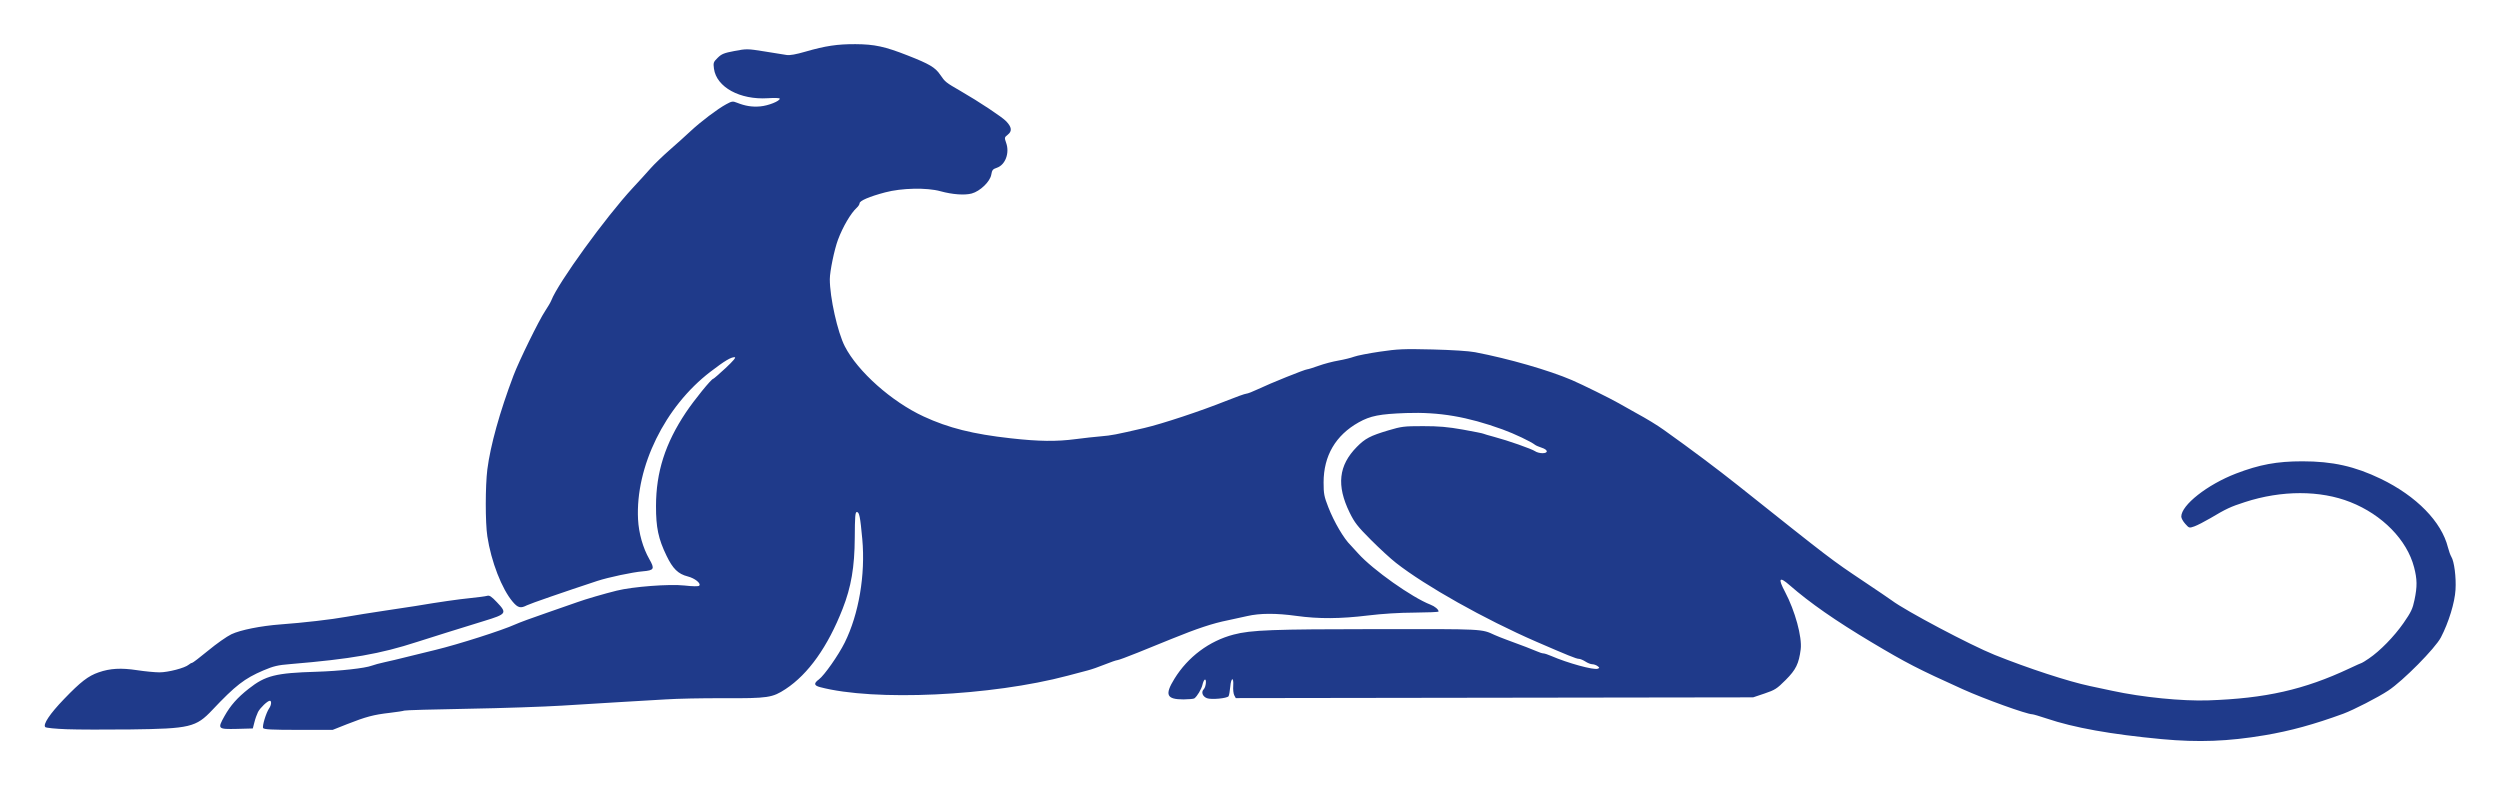
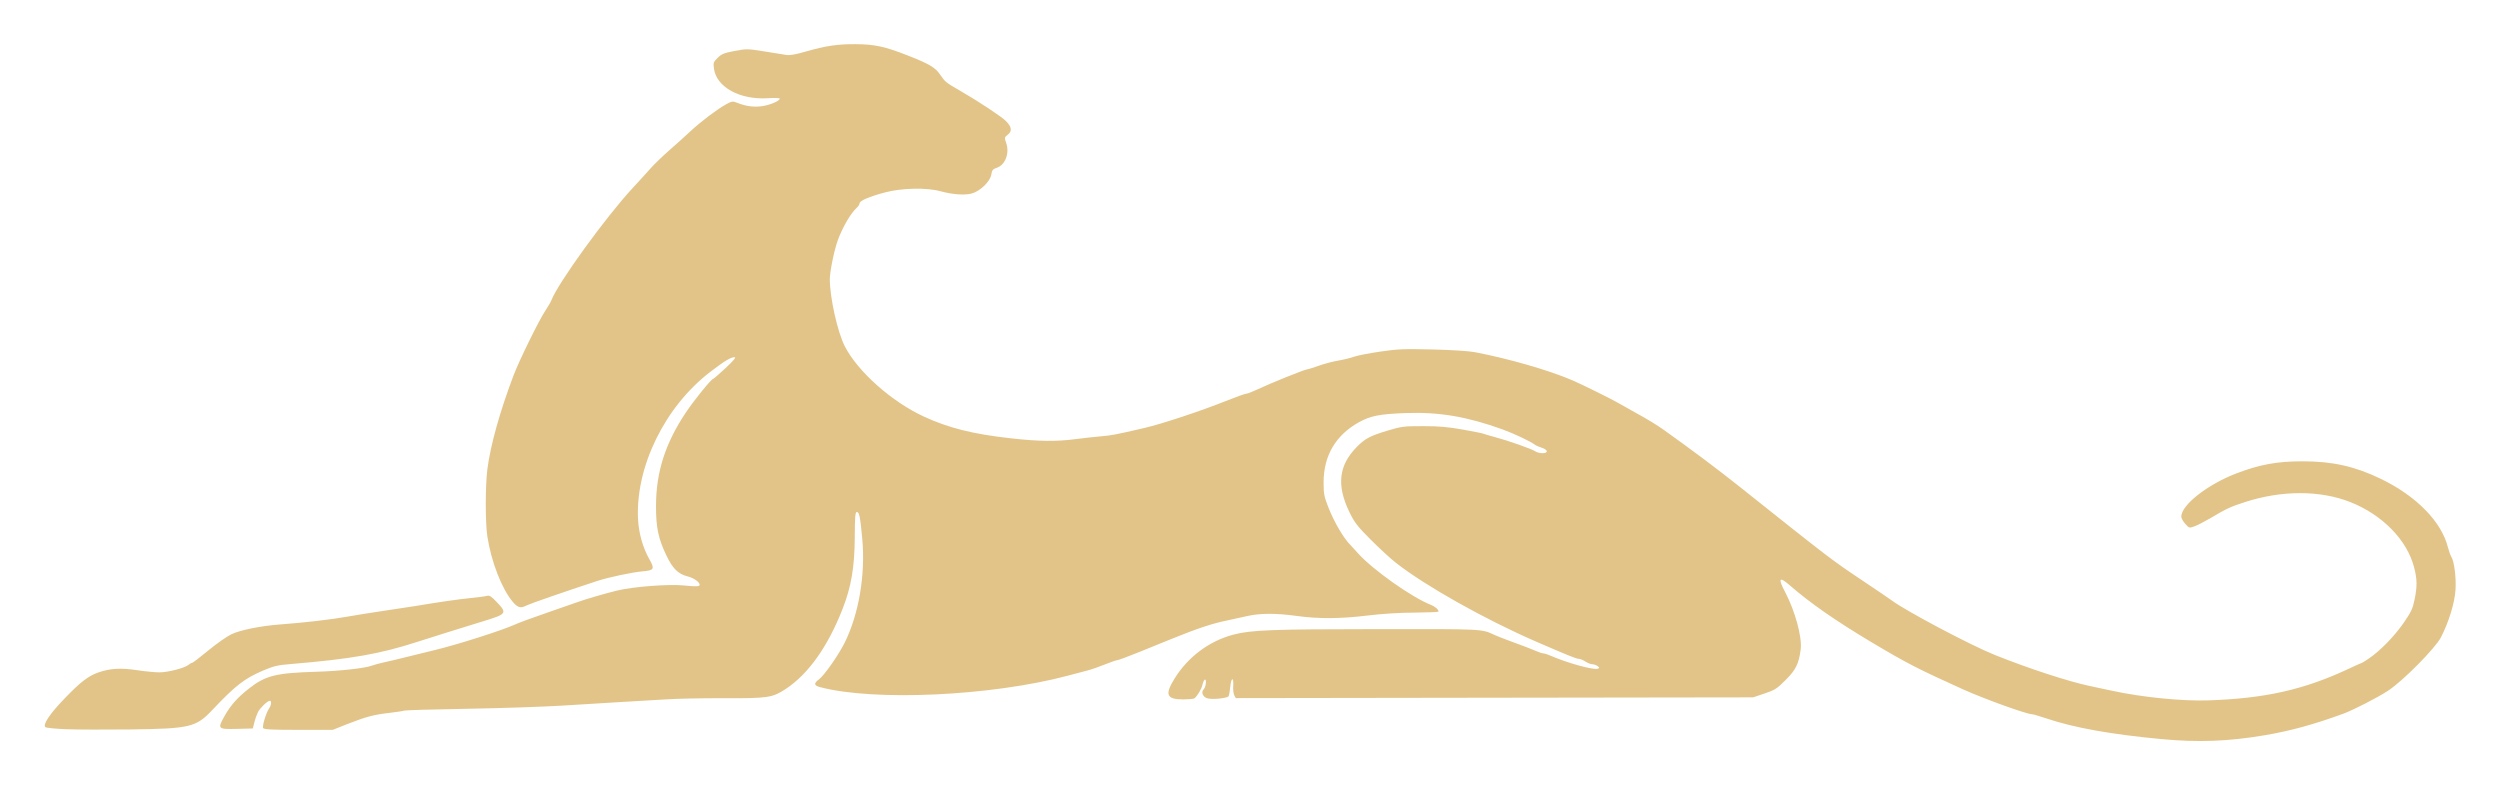
<svg xmlns="http://www.w3.org/2000/svg" viewBox="0 0 461.8 145.0" width="462" height="145">
  <g transform="translate(0.00,0.00)">
-     <path fill="#1F3A8A" fill-rule="evenodd" d="M399.38,136.59C390.01,135.71 383.18,134.49 378.09,132.77C376.83,132.35 375.65,132.00 375.47,132.00C374.46,132.00 366.63,129.18 362.62,127.37C354.38,123.65 352.22,122.54 345.75,118.68C339.09,114.70 334.38,111.42 330.63,108.15C328.70,106.46 328.43,106.85 329.78,109.39C331.63,112.89 332.95,117.73 332.67,119.99C332.33,122.65 331.79,123.76 329.90,125.65C328.27,127.28 327.92,127.51 325.99,128.16L323.88,128.87L276.07,128.94L228.27,129.01L227.99,128.49C227.84,128.20 227.75,127.42 227.80,126.75C227.91,125.00 227.40,125.18 227.25,126.93C227.18,127.73 227.04,128.50 226.94,128.66C226.68,129.06 223.75,129.33 222.95,129.03C222.12,128.71 221.83,127.89 222.36,127.36C222.77,126.94 222.92,125.37 222.52,125.61C222.39,125.69 222.21,126.12 222.11,126.56C221.94,127.33 221.14,128.68 220.62,129.06C220.49,129.16 219.58,129.24 218.62,129.25C215.47,129.25 215.10,128.41 216.94,125.43C219.42,121.40 223.38,118.44 227.87,117.27C231.09,116.42 235.06,116.27 254.52,116.26C274.22,116.24 273.65,116.21 276.12,117.35C276.54,117.54 277.49,117.92 278.25,118.20C281.25,119.30 283.16,120.03 283.95,120.38C284.40,120.59 284.93,120.75 285.13,120.75C285.32,120.75 285.97,120.96 286.56,121.22C289.60,122.54 294.41,123.86 295.16,123.58C295.53,123.43 295.53,123.39 295.11,123.08C294.86,122.90 294.42,122.75 294.14,122.75C293.86,122.75 293.29,122.52 292.88,122.25C292.46,121.98 291.91,121.75 291.65,121.75C291.21,121.75 289.61,121.10 283.75,118.56C274.30,114.45 263.31,108.28 257.88,104.02C256.91,103.27 254.83,101.35 253.24,99.76C250.76,97.28 250.22,96.57 249.31,94.72C246.86,89.71 247.27,86.01 250.64,82.59C252.19,81.02 253.13,80.53 256.48,79.53C258.90,78.81 259.36,78.75 262.87,78.75C265.82,78.75 267.43,78.89 270.25,79.39C272.23,79.75 273.93,80.08 274.03,80.15C274.13,80.21 275.04,80.47 276.04,80.74C278.51,81.39 282.98,82.96 283.61,83.40C283.88,83.59 284.48,83.75 284.93,83.75C286.07,83.75 286.00,83.12 284.81,82.74C284.30,82.57 283.75,82.34 283.60,82.22C282.83,81.61 279.76,80.15 277.58,79.36C271.04,76.99 265.87,76.12 259.75,76.33C254.84,76.51 253.16,76.84 250.99,78.05C246.72,80.44 244.50,84.23 244.50,89.16C244.50,91.25 244.60,91.76 245.37,93.73C246.44,96.48 248.27,99.58 249.49,100.75C249.57,100.82 250.19,101.51 250.89,102.28C253.60,105.30 260.83,110.41 264.25,111.74C265.07,112.06 265.75,112.63 265.75,113.01C265.75,113.11 263.75,113.19 261.31,113.21C258.50,113.22 255.35,113.42 252.71,113.74C247.62,114.36 243.61,114.39 239.49,113.82C235.72,113.30 232.72,113.31 230.38,113.85C229.41,114.07 227.81,114.42 226.81,114.63C224.01,115.19 221.18,116.13 216.38,118.08C214.86,118.69 212.07,119.83 210.17,120.60C208.27,121.37 206.56,122.00 206.37,122.00C206.19,122.00 205.16,122.36 204.08,122.79C203.01,123.23 201.56,123.73 200.88,123.90C200.19,124.08 198.56,124.51 197.25,124.86C183.09,128.63 161.44,129.63 151.44,126.98C150.31,126.68 150.25,126.28 151.24,125.55C152.23,124.81 154.85,121.08 156.00,118.76C158.61,113.50 159.85,106.22 159.25,99.62C158.87,95.48 158.70,94.62 158.24,94.62C157.95,94.62 157.88,95.42 157.86,99.38C157.83,104.78 157.20,108.48 155.62,112.50C152.88,119.51 149.28,124.57 145.09,127.33C142.63,128.94 141.87,129.06 133.62,129.03C129.78,129.01 124.94,129.11 122.88,129.25C120.81,129.38 116.99,129.61 114.38,129.75C111.76,129.90 106.98,130.19 103.75,130.40C100.52,130.60 92.69,130.87 86.35,130.98C80.00,131.09 74.72,131.24 74.60,131.32C74.47,131.39 73.25,131.58 71.88,131.74C68.93,132.08 67.54,132.45 64.00,133.84L61.38,134.88L55.05,134.88C50.17,134.88 48.69,134.80 48.53,134.55C48.32,134.20 49.07,131.72 49.64,130.90C50.05,130.32 50.12,129.50 49.77,129.50C49.35,129.50 47.99,130.79 47.58,131.58C47.37,132.00 47.06,132.86 46.91,133.49L46.62,134.62L43.68,134.70C40.13,134.78 40.06,134.71 41.39,132.33C42.49,130.37 43.76,128.93 45.86,127.28C48.95,124.84 50.86,124.36 58.38,124.14C62.64,124.01 67.39,123.49 68.62,123.01C69.04,122.85 70.10,122.56 71.00,122.37C71.89,122.18 73.75,121.74 75.12,121.39C76.50,121.05 78.86,120.46 80.38,120.10C84.58,119.08 92.70,116.49 95.12,115.39C95.81,115.07 98.40,114.12 100.88,113.27C103.35,112.42 105.94,111.52 106.62,111.27C108.04,110.75 111.64,109.70 113.88,109.15C116.86,108.41 123.60,107.90 126.36,108.20C127.92,108.37 128.96,108.39 129.11,108.24C129.52,107.83 128.32,106.86 126.98,106.52C125.22,106.07 124.23,105.10 123.07,102.69C121.56,99.57 121.12,97.49 121.13,93.50C121.14,87.24 122.83,81.95 126.64,76.24C128.19,73.92 131.37,70.00 131.71,70.00C131.80,69.99 132.83,69.10 134.00,68.01C135.41,66.69 135.97,66.02 135.68,66.01C134.97,65.99 133.84,66.67 131.20,68.69C122.78,75.12 117.32,86.26 117.81,95.96C117.94,98.53 118.71,101.25 119.89,103.32C120.93,105.14 120.80,105.40 118.69,105.58C116.83,105.73 112.31,106.69 110.27,107.36C104.17,109.37 97.88,111.55 97.27,111.86C96.12,112.46 95.61,112.34 94.66,111.22C92.65,108.87 90.66,103.76 89.96,99.11C89.57,96.56 89.58,89.81 89.96,86.75C90.53,82.31 92.24,76.15 94.80,69.38C95.82,66.68 99.51,59.16 100.64,57.48C101.14,56.73 101.66,55.84 101.79,55.50C103.03,52.28 111.84,40.11 116.86,34.70C117.97,33.51 119.44,31.90 120.12,31.12C120.81,30.34 122.39,28.82 123.62,27.74C124.86,26.66 126.61,25.09 127.50,24.25C129.41,22.47 132.50,20.13 134.11,19.26C135.14,18.70 135.32,18.67 136.06,18.97C137.62,19.59 138.88,19.80 140.41,19.66C141.88,19.53 144.00,18.69 144.00,18.23C144.00,18.10 143.03,18.07 141.81,18.15C136.64,18.48 132.31,16.11 131.84,12.70C131.69,11.59 131.74,11.46 132.53,10.68C133.25,9.97 133.70,9.79 135.65,9.42C137.86,9.00 138.02,9.00 141.15,9.50C142.92,9.79 144.77,10.09 145.26,10.16C145.85,10.26 147.01,10.05 148.76,9.54C152.42,8.48 154.68,8.14 158.00,8.16C161.52,8.18 163.44,8.60 167.64,10.25C171.67,11.83 172.73,12.46 173.64,13.80C174.57,15.16 174.66,15.23 177.38,16.80C180.83,18.79 185.14,21.65 185.86,22.43C186.87,23.50 186.96,24.23 186.16,24.87C185.50,25.39 185.50,25.43 185.84,26.41C186.51,28.29 185.68,30.49 184.10,31.01C183.37,31.25 183.23,31.43 183.09,32.26C182.89,33.54 181.03,35.34 179.47,35.76C178.17,36.11 175.92,35.95 173.70,35.34C171.19,34.64 166.51,34.74 163.48,35.55C160.57,36.32 158.75,37.10 158.75,37.57C158.75,37.76 158.52,38.13 158.23,38.39C157.14,39.38 155.65,41.91 154.76,44.30C154.09,46.09 153.26,50.10 153.25,51.58C153.24,54.93 154.68,61.40 156.02,64.00C158.41,68.66 164.69,74.24 170.60,76.97C175.18,79.09 179.73,80.23 186.71,81.00C191.90,81.58 195.14,81.62 198.75,81.14C200.19,80.95 202.28,80.72 203.38,80.63C205.35,80.46 205.99,80.34 211.38,79.09C214.69,78.32 221.83,75.95 226.45,74.10C228.30,73.36 230.00,72.75 230.23,72.75C230.45,72.75 231.45,72.36 232.44,71.89C234.56,70.87 241.07,68.25 241.48,68.25C241.63,68.25 242.57,67.96 243.57,67.60C244.56,67.24 246.22,66.80 247.25,66.63C248.28,66.45 249.58,66.13 250.13,65.92C250.69,65.71 252.83,65.29 254.88,64.99C258.23,64.50 259.26,64.45 264.62,64.58C268.19,64.67 271.39,64.87 272.50,65.09C278.72,66.28 286.16,68.43 290.38,70.24C292.29,71.06 297.47,73.62 299.01,74.50C300.04,75.08 301.44,75.87 302.12,76.25C304.32,77.45 306.09,78.53 307.38,79.45C312.49,83.09 317.23,86.65 321.06,89.69C338.46,103.54 338.28,103.40 344.25,107.40C346.79,109.10 349.16,110.70 349.50,110.96C352.05,112.88 364.05,119.23 368.50,121.02C374.70,123.51 382.13,125.94 386.12,126.78C387.50,127.07 389.36,127.47 390.25,127.66C395.79,128.86 403.16,129.59 407.98,129.43C418.57,129.07 425.70,127.46 434.07,123.53C435.27,122.96 436.31,122.50 436.37,122.50C436.43,122.50 437.01,122.14 437.67,121.69C439.72,120.31 442.35,117.61 444.07,115.14C445.47,113.12 445.76,112.51 446.10,110.86C446.62,108.38 446.60,107.04 446.02,104.82C444.71,99.78 440.15,95.12 434.25,92.79C428.68,90.58 421.55,90.58 414.75,92.79C412.11,93.64 411.28,94.03 408.38,95.76C407.27,96.41 405.94,97.09 405.41,97.28C404.47,97.61 404.44,97.60 403.73,96.80C403.33,96.36 403.00,95.76 403.00,95.47C403.00,93.34 407.82,89.55 413.12,87.51C417.45,85.85 420.68,85.25 425.38,85.25C430.95,85.25 435.06,86.17 439.88,88.49C446.45,91.67 451.10,96.41 452.28,101.16C452.45,101.83 452.73,102.60 452.90,102.88C453.44,103.72 453.82,106.71 453.68,108.98C453.54,111.37 452.41,115.04 450.98,117.79C449.93,119.81 443.99,125.81 441.25,127.62C439.35,128.88 434.84,131.19 432.93,131.90C427.51,133.88 423.17,135.07 418.44,135.87C411.63,137.02 406.18,137.22 399.38,136.59ZM12.20,134.76C10.18,134.69 8.41,134.51 8.27,134.37C7.79,133.89 9.10,131.92 11.73,129.19C14.81,125.99 16.21,124.91 18.13,124.25C20.26,123.51 22.27,123.40 25.23,123.85C26.67,124.07 28.53,124.25 29.38,124.25C30.98,124.25 34.08,123.44 34.77,122.84C34.99,122.65 35.27,122.50 35.39,122.50C35.52,122.50 36.86,121.47 38.38,120.22C39.89,118.97 41.82,117.61 42.66,117.21C44.32,116.42 48.11,115.66 51.75,115.39C55.99,115.08 61.18,114.48 63.88,113.99C65.39,113.72 68.54,113.22 70.88,112.87C73.21,112.53 75.80,112.14 76.62,112.00C81.09,111.25 84.65,110.74 86.88,110.52C88.25,110.38 89.62,110.20 89.92,110.11C90.35,109.98 90.72,110.22 91.73,111.29C93.65,113.31 93.53,113.48 89.38,114.75C86.00,115.78 78.75,118.05 77.00,118.62C70.14,120.85 64.82,121.78 53.58,122.72C51.22,122.91 50.45,123.10 48.58,123.89C45.07,125.39 43.42,126.67 39.14,131.20C36.12,134.40 35.01,134.66 24.00,134.80C19.53,134.85 14.22,134.84 12.20,134.76Z" />
+     <path fill="#E2C488" fill-rule="evenodd" d="M399.38,136.59C390.01,135.71 383.18,134.49 378.09,132.77C376.83,132.35 375.65,132.00 375.47,132.00C374.46,132.00 366.63,129.18 362.62,127.37C354.38,123.65 352.22,122.54 345.75,118.68C339.09,114.70 334.38,111.42 330.63,108.15C328.70,106.46 328.43,106.85 329.78,109.39C331.63,112.89 332.95,117.73 332.67,119.99C332.33,122.65 331.79,123.76 329.90,125.65C328.27,127.28 327.92,127.51 325.99,128.16L323.88,128.87L276.07,128.94L228.27,129.01L227.99,128.49C227.84,128.20 227.75,127.42 227.80,126.75C227.91,125.00 227.40,125.18 227.25,126.93C227.18,127.73 227.04,128.50 226.94,128.66C226.68,129.06 223.75,129.33 222.95,129.03C222.12,128.71 221.83,127.89 222.36,127.36C222.77,126.94 222.92,125.37 222.52,125.61C222.39,125.69 222.21,126.12 222.11,126.56C221.94,127.33 221.14,128.68 220.62,129.06C220.49,129.16 219.58,129.24 218.62,129.25C215.47,129.25 215.10,128.41 216.94,125.43C219.42,121.40 223.38,118.44 227.87,117.27C231.09,116.42 235.06,116.27 254.52,116.26C274.22,116.24 273.65,116.21 276.12,117.35C276.54,117.54 277.49,117.92 278.25,118.20C281.25,119.30 283.16,120.03 283.95,120.38C284.40,120.59 284.93,120.75 285.13,120.75C285.32,120.75 285.97,120.96 286.56,121.22C289.60,122.54 294.41,123.86 295.16,123.58C295.53,123.43 295.53,123.39 295.11,123.08C294.86,122.90 294.42,122.75 294.14,122.75C293.86,122.75 293.29,122.52 292.88,122.25C292.46,121.98 291.91,121.75 291.65,121.75C291.21,121.75 289.61,121.10 283.75,118.56C274.30,114.45 263.31,108.28 257.88,104.02C256.91,103.27 254.83,101.35 253.24,99.76C250.76,97.28 250.22,96.57 249.31,94.72C246.86,89.71 247.27,86.01 250.64,82.59C252.19,81.02 253.13,80.53 256.48,79.53C258.90,78.81 259.36,78.75 262.87,78.75C265.82,78.75 267.43,78.89 270.25,79.39C272.23,79.75 273.93,80.08 274.03,80.15C274.13,80.21 275.04,80.47 276.04,80.74C278.51,81.39 282.98,82.96 283.61,83.40C283.88,83.59 284.48,83.75 284.93,83.75C286.07,83.75 286.00,83.12 284.81,82.74C284.30,82.57 283.75,82.34 283.60,82.22C282.83,81.61 279.76,80.15 277.58,79.36C271.04,76.99 265.87,76.12 259.75,76.33C254.84,76.51 253.16,76.84 250.99,78.05C246.72,80.44 244.50,84.23 244.50,89.16C244.50,91.25 244.60,91.76 245.37,93.73C246.44,96.48 248.27,99.58 249.49,100.75C249.57,100.82 250.19,101.51 250.89,102.28C253.60,105.30 260.83,110.41 264.25,111.74C265.07,112.06 265.75,112.63 265.75,113.01C265.75,113.11 263.75,113.19 261.31,113.21C258.50,113.22 255.35,113.42 252.71,113.74C247.62,114.36 243.61,114.39 239.49,113.82C235.72,113.30 232.72,113.31 230.38,113.85C229.41,114.07 227.81,114.42 226.81,114.63C224.01,115.19 221.18,116.13 216.38,118.08C214.86,118.69 212.07,119.83 210.17,120.60C208.27,121.37 206.56,122.00 206.37,122.00C206.19,122.00 205.16,122.36 204.08,122.79C203.01,123.23 201.56,123.73 200.88,123.90C200.19,124.08 198.56,124.51 197.25,124.86C183.09,128.63 161.44,129.63 151.44,126.98C150.31,126.68 150.25,126.28 151.24,125.55C152.23,124.81 154.85,121.08 156.00,118.76C158.61,113.50 159.85,106.22 159.25,99.62C158.87,95.48 158.70,94.62 158.24,94.62C157.95,94.62 157.88,95.42 157.86,99.38C157.83,104.78 157.20,108.48 155.62,112.50C152.88,119.51 149.28,124.57 145.09,127.33C142.63,128.94 141.87,129.06 133.62,129.03C129.78,129.01 124.94,129.11 122.88,129.25C120.81,129.38 116.99,129.61 114.38,129.75C111.76,129.90 106.98,130.19 103.75,130.40C100.52,130.60 92.69,130.87 86.35,130.98C80.00,131.09 74.72,131.24 74.60,131.32C74.47,131.39 73.25,131.58 71.88,131.74C68.93,132.08 67.54,132.45 64.00,133.84L61.38,134.88L55.05,134.88C50.17,134.88 48.69,134.80 48.53,134.55C48.32,134.20 49.07,131.72 49.64,130.90C50.05,130.32 50.12,129.50 49.77,129.50C49.35,129.50 47.99,130.79 47.58,131.58C47.37,132.00 47.06,132.86 46.91,133.49L46.62,134.62L43.68,134.70C40.13,134.78 40.06,134.71 41.39,132.33C42.49,130.37 43.76,128.93 45.86,127.28C48.95,124.84 50.86,124.36 58.38,124.14C62.64,124.01 67.39,123.49 68.62,123.01C69.04,122.85 70.10,122.56 71.00,122.37C71.89,122.18 73.75,121.74 75.12,121.39C76.50,121.05 78.86,120.46 80.38,120.10C84.58,119.08 92.70,116.49 95.12,115.39C95.81,115.07 98.40,114.12 100.88,113.27C103.35,112.42 105.94,111.52 106.62,111.27C108.04,110.75 111.64,109.70 113.88,109.15C116.86,108.41 123.60,107.90 126.36,108.20C127.92,108.37 128.96,108.39 129.11,108.24C129.52,107.83 128.32,106.86 126.98,106.52C125.22,106.07 124.23,105.10 123.07,102.69C121.56,99.57 121.12,97.49 121.13,93.50C121.14,87.24 122.83,81.95 126.64,76.24C128.19,73.92 131.37,70.00 131.71,70.00C131.80,69.99 132.83,69.10 134.00,68.01C135.41,66.69 135.97,66.02 135.68,66.01C134.97,65.99 133.84,66.67 131.20,68.69C122.78,75.12 117.32,86.26 117.81,95.96C117.94,98.53 118.71,101.25 119.89,103.32C120.93,105.14 120.80,105.40 118.69,105.58C116.83,105.73 112.31,106.69 110.27,107.36C104.17,109.37 97.88,111.55 97.27,111.86C96.12,112.46 95.61,112.34 94.66,111.22C92.65,108.87 90.66,103.76 89.96,99.11C89.57,96.56 89.58,89.81 89.96,86.75C90.53,82.31 92.24,76.15 94.80,69.38C95.82,66.68 99.51,59.16 100.64,57.48C101.14,56.73 101.66,55.84 101.79,55.50C103.03,52.28 111.84,40.11 116.86,34.70C117.97,33.51 119.44,31.90 120.12,31.12C120.81,30.34 122.39,28.82 123.62,27.74C124.86,26.66 126.61,25.09 127.50,24.25C129.41,22.47 132.50,20.13 134.11,19.26C135.14,18.70 135.32,18.67 136.06,18.97C137.62,19.59 138.88,19.80 140.41,19.66C141.88,19.53 144.00,18.69 144.00,18.23C144.00,18.10 143.03,18.07 141.81,18.15C136.64,18.48 132.31,16.11 131.84,12.70C131.69,11.59 131.74,11.46 132.53,10.68C133.25,9.97 133.70,9.79 135.65,9.42C137.86,9.00 138.02,9.00 141.15,9.50C142.92,9.79 144.77,10.09 145.26,10.16C145.85,10.26 147.01,10.05 148.76,9.54C152.42,8.48 154.68,8.14 158.00,8.16C161.52,8.18 163.44,8.60 167.64,10.25C171.67,11.83 172.73,12.46 173.64,13.80C174.57,15.16 174.66,15.23 177.38,16.80C180.83,18.79 185.14,21.65 185.86,22.43C186.87,23.50 186.96,24.23 186.16,24.87C185.50,25.39 185.50,25.43 185.84,26.41C186.51,28.29 185.68,30.49 184.10,31.01C183.37,31.25 183.23,31.43 183.09,32.26C182.89,33.54 181.03,35.34 179.47,35.76C178.17,36.11 175.92,35.95 173.70,35.34C171.19,34.64 166.51,34.74 163.48,35.55C160.57,36.32 158.75,37.10 158.75,37.57C158.75,37.76 158.52,38.13 158.23,38.39C157.14,39.38 155.65,41.91 154.76,44.30C154.09,46.09 153.26,50.10 153.25,51.58C153.24,54.93 154.68,61.40 156.02,64.00C158.41,68.66 164.69,74.24 170.60,76.97C175.18,79.09 179.73,80.23 186.71,81.00C191.90,81.58 195.14,81.62 198.75,81.14C200.19,80.95 202.28,80.72 203.38,80.63C205.35,80.46 205.99,80.34 211.38,79.09C214.69,78.32 221.83,75.95 226.45,74.10C228.30,73.36 230.00,72.75 230.23,72.75C230.45,72.75 231.45,72.36 232.44,71.89C234.56,70.87 241.07,68.25 241.48,68.25C241.63,68.25 242.57,67.96 243.57,67.60C244.56,67.24 246.22,66.80 247.25,66.63C248.28,66.45 249.58,66.13 250.13,65.92C250.69,65.71 252.83,65.29 254.88,64.99C258.23,64.50 259.26,64.45 264.62,64.58C268.19,64.67 271.39,64.87 272.50,65.09C278.72,66.28 286.16,68.43 290.38,70.24C292.29,71.06 297.47,73.62 299.01,74.50C300.04,75.08 301.44,75.87 302.12,76.25C304.32,77.45 306.09,78.53 307.38,79.45C312.49,83.09 317.23,86.65 321.06,89.69C338.46,103.54 338.28,103.40 344.25,107.40C346.79,109.10 349.16,110.70 349.50,110.96C352.05,112.88 364.05,119.23 368.50,121.02C374.70,123.51 382.13,125.94 386.12,126.78C387.50,127.07 389.36,127.47 390.25,127.66C395.79,128.86 403.16,129.59 407.98,129.43C418.57,129.07 425.70,127.46 434.07,123.53C435.27,122.96 436.31,122.50 436.37,122.50C436.43,122.50 437.01,122.14 437.67,121.69C439.72,120.31 442.35,117.61 444.07,115.14C445.47,113.12 445.76,112.51 446.10,110.86C446.62,108.38 446.60,107.04 446.02,104.82C444.71,99.78 440.15,95.12 434.25,92.79C428.68,90.58 421.55,90.58 414.75,92.79C412.11,93.64 411.28,94.03 408.38,95.76C407.27,96.41 405.94,97.09 405.41,97.28C404.47,97.61 404.44,97.60 403.73,96.80C403.33,96.36 403.00,95.76 403.00,95.47C403.00,93.34 407.82,89.55 413.12,87.51C417.45,85.85 420.68,85.25 425.38,85.25C430.95,85.25 435.06,86.17 439.88,88.49C446.45,91.67 451.10,96.41 452.28,101.16C452.45,101.83 452.73,102.60 452.90,102.88C453.44,103.72 453.82,106.71 453.68,108.98C453.54,111.37 452.41,115.04 450.98,117.79C449.93,119.81 443.99,125.81 441.25,127.62C439.35,128.88 434.84,131.19 432.93,131.90C427.51,133.88 423.17,135.07 418.44,135.87C411.63,137.02 406.18,137.22 399.38,136.59ZM12.20,134.76C10.18,134.69 8.41,134.51 8.27,134.37C7.79,133.89 9.10,131.92 11.73,129.19C14.81,125.99 16.21,124.91 18.13,124.25C20.26,123.51 22.27,123.40 25.23,123.85C26.67,124.07 28.53,124.25 29.38,124.25C30.98,124.25 34.08,123.44 34.77,122.84C34.99,122.65 35.27,122.50 35.39,122.50C35.52,122.50 36.86,121.47 38.38,120.22C39.89,118.97 41.82,117.61 42.66,117.21C44.32,116.42 48.11,115.66 51.75,115.39C55.99,115.08 61.18,114.48 63.88,113.99C65.39,113.72 68.54,113.22 70.88,112.87C73.21,112.53 75.80,112.14 76.62,112.00C81.09,111.25 84.65,110.74 86.88,110.52C88.25,110.38 89.62,110.20 89.92,110.11C90.35,109.98 90.72,110.22 91.73,111.29C93.65,113.31 93.53,113.48 89.38,114.75C86.00,115.78 78.75,118.05 77.00,118.62C70.14,120.85 64.82,121.78 53.58,122.72C51.22,122.91 50.45,123.10 48.58,123.89C45.07,125.39 43.42,126.67 39.14,131.20C36.12,134.40 35.01,134.66 24.00,134.80C19.53,134.85 14.22,134.84 12.20,134.76Z" />
  </g>
</svg>
